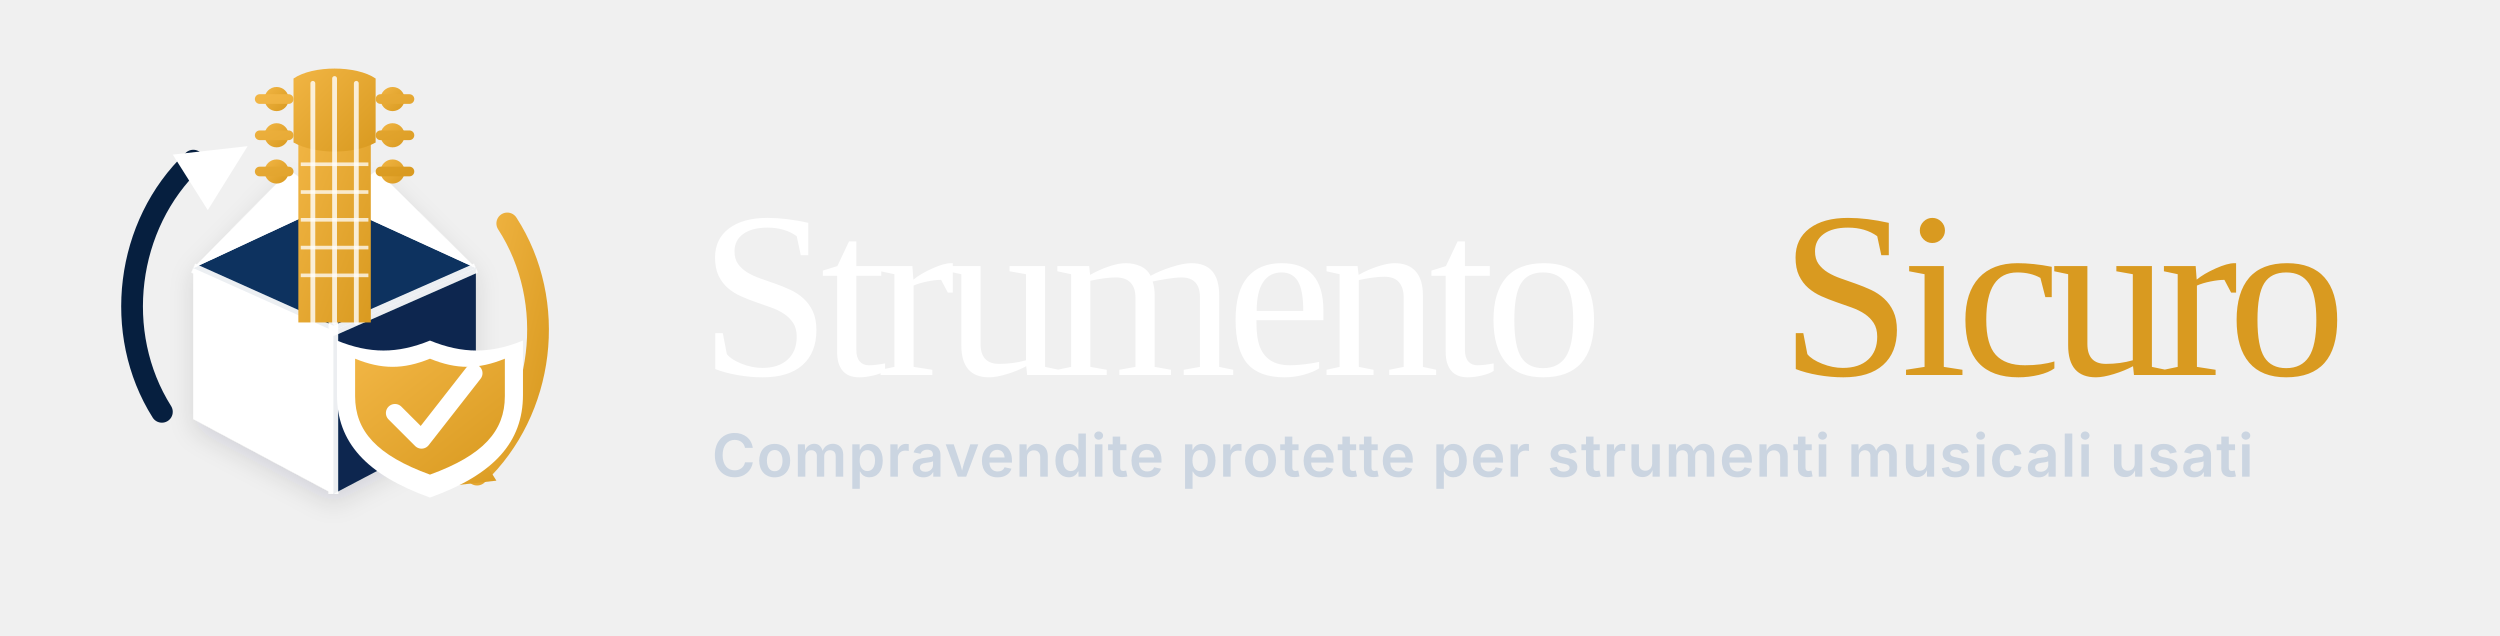
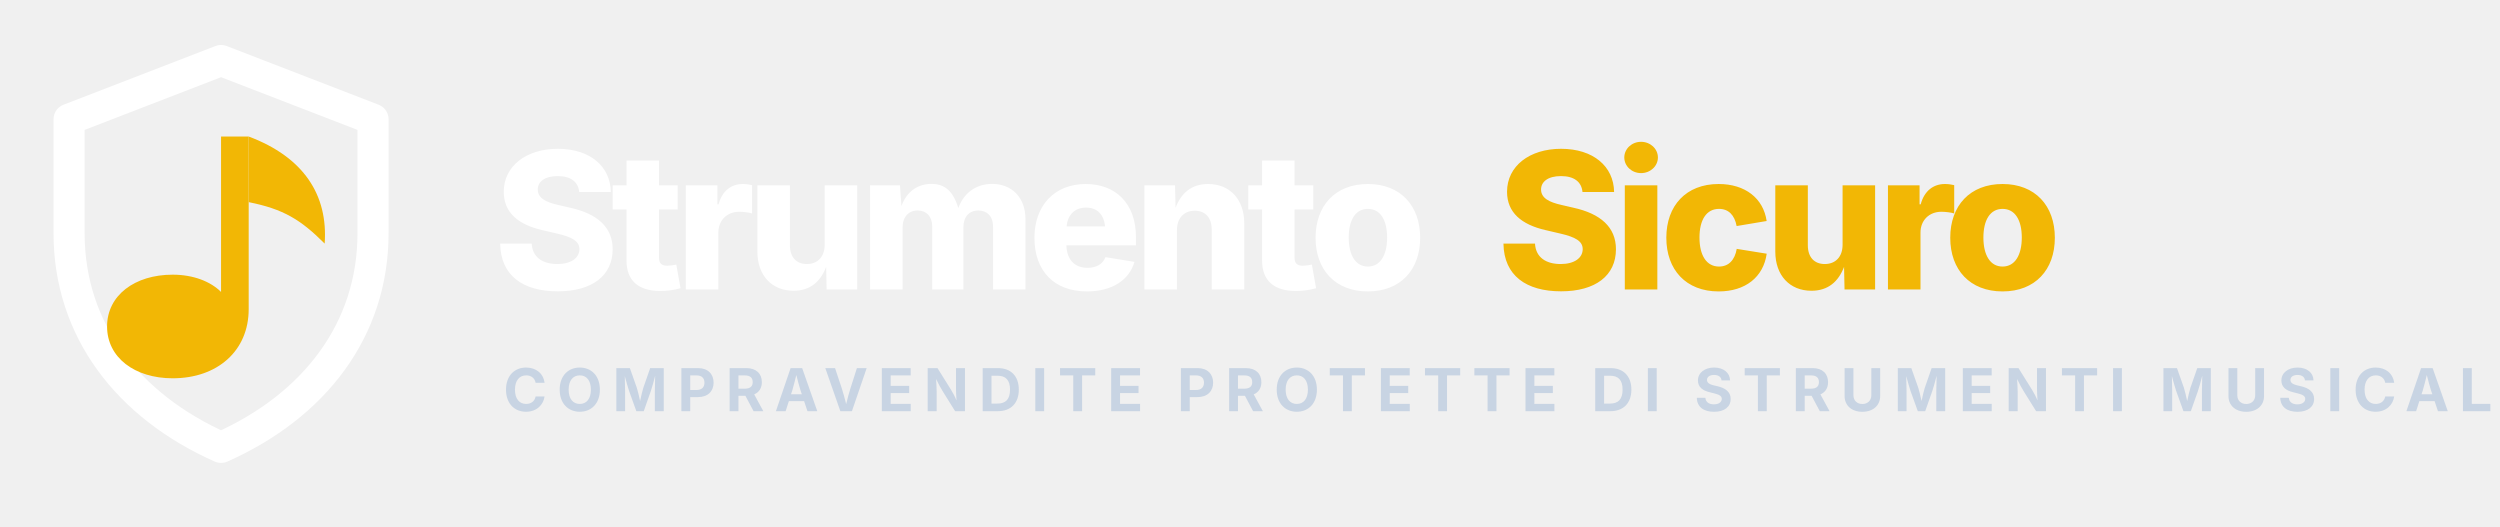
- <svg xmlns="http://www.w3.org/2000/svg" viewBox="0 0 1180 300" role="img" aria-label="StrumentoSicuro">
-   <defs>
-     <style>
-       .word { font-family: Georgia, 'Times New Roman', serif; font-size: 112px; font-weight: 500; letter-spacing: -5px; }
-     </style>
-   </defs>
-   <g transform="translate(12 4) scale(0.57)">
-     <defs>
-       <linearGradient id="g" x1="0" x2="1" y1="0" y2="1">
-         <stop offset="0" stop-color="#f1b544" />
-         <stop offset="1" stop-color="#d99a20" />
-       </linearGradient>
-       <filter id="shadow" x="-20%" y="-20%" width="140%" height="140%">
-         <feDropShadow dx="0" dy="8" stdDeviation="10" flood-color="#061f3f" flood-opacity="0.12" />
-       </filter>
-     </defs>
-     <path d="M113 334C72 269 83 179 139 126" fill="none" stroke="#061f3f" stroke-width="18" stroke-linecap="round" />
-     <path d="M122 121l62-7-33 53z" fill="#ffffff" />
-     <path d="M399 178c42 65 31 155-25 208" fill="none" stroke="url(#g)" stroke-width="18" stroke-linecap="round" />
-     <path d="M390 391l-62 7 33-53z" fill="url(#g)" />
-     <g filter="url(#shadow)">
-       <path d="M139 215l116 52v135L139 340z" fill="#ffffff" />
-       <path d="M373 215l-118 52v135l118-62z" fill="#08284f" />
-       <path d="M139 215l116-54 118 54-118 52z" fill="#0a315f" />
-       <path d="M139 215l80-81 36 27z" fill="#ffffff" />
-       <path d="M373 215l-82-81-36 27z" fill="#ffffff" />
-       <path d="M255 161v241" stroke="white" stroke-opacity="0.92" stroke-width="8" />
-       <path d="M139 215l116 52 118-52" fill="none" stroke="white" stroke-opacity="0.92" stroke-width="8" stroke-linejoin="round" />
-     </g>
-     <g>
-       <path d="M226 103h60v157h-60z" fill="url(#g)" />
-       <path d="M222 58c16-11 52-11 68 0v53c-18 10-50 10-68 0z" fill="url(#g)" />
-       <path d="M238 62v198M256 58v202M274 62v198" stroke="white" stroke-width="4" stroke-linecap="round" opacity="0.8" />
-       <path d="M228 129h56M228 152h56M228 175h56M228 198h56M228 221h56" stroke="white" stroke-width="3" opacity="0.75" />
-       <circle cx="208" cy="75" r="10" fill="url(#g)" />
-       <circle cx="208" cy="105" r="10" fill="url(#g)" />
-       <circle cx="208" cy="135" r="10" fill="url(#g)" />
-       <circle cx="304" cy="75" r="10" fill="url(#g)" />
-       <circle cx="304" cy="105" r="10" fill="url(#g)" />
-       <circle cx="304" cy="135" r="10" fill="url(#g)" />
-       <path d="M218 75h-24M218 105h-24M218 135h-24M294 75h24M294 105h24M294 135h24" stroke="url(#g)" stroke-width="8" stroke-linecap="round" />
-     </g>
-     <g>
-       <path d="M335 275c27 11 50 11 77 0v45c0 39-24 66-77 85-53-19-77-46-77-85v-45c27 11 50 11 77 0z" fill="white" />
-       <path d="M335 290c22 9 40 9 62 0v31c0 29-18 49-62 65-44-16-62-36-62-65v-31c22 9 40 9 62 0z" fill="url(#g)" />
-       <path d="M306 335l22 22 43-55" fill="none" stroke="white" stroke-width="15" stroke-linecap="round" stroke-linejoin="round" />
-     </g>
+ <svg xmlns="http://www.w3.org/2000/svg" viewBox="0 0 760 160" role="img" aria-labelledby="title desc">
+   <g transform="translate(0,10) scale(1.05)">
+     <path d="M64 8 L108 25 V58 C108 86 91 108 64 120 C37 108 20 86 20 58 V25 Z" fill="none" stroke="#FFFFFF" stroke-width="9" stroke-linejoin="round" />
+     <path d="M72 30 V80 C72 92 63 100 50 100 C39 100 31 94 31 85 C31 76 39 70 50 70 C56 70 61 72 64 75 V30 Z" fill="#F2B705" />
+     <path d="M72 30 C88 36 95 47 94 61 C87 54 82 51 72 49 Z" fill="#F2B705" />
  </g>
-   <text class="word" x="330" y="177" fill="#ffffff">Strumento</text>
-   <text class="word" x="840" y="177" fill="#d99a20">Sicuro</text>
-   <text x="336" y="225" font-family="Inter, Arial, sans-serif" font-size="28" font-weight="600" letter-spacing=".5" fill="#cbd5e1">Compravendite protette per strumenti musicali usati</text>
+   <text x="150" y="88" font-family="Inter, Poppins, Arial, sans-serif" font-size="58" font-weight="800" letter-spacing="-2.6" fill="#FFFFFF">Strumento</text>
+   <text x="455" y="88" font-family="Inter, Poppins, Arial, sans-serif" font-size="58" font-weight="800" letter-spacing="-2.6" fill="#F2B705">Sicuro</text>
+   <text x="153" y="125" font-family="Inter, Poppins, Arial, sans-serif" font-size="18" font-weight="700" letter-spacing="3" fill="#C8D4E3">COMPRAVENDITE PROTETTE DI STRUMENTI MUSICALI</text>
</svg>
